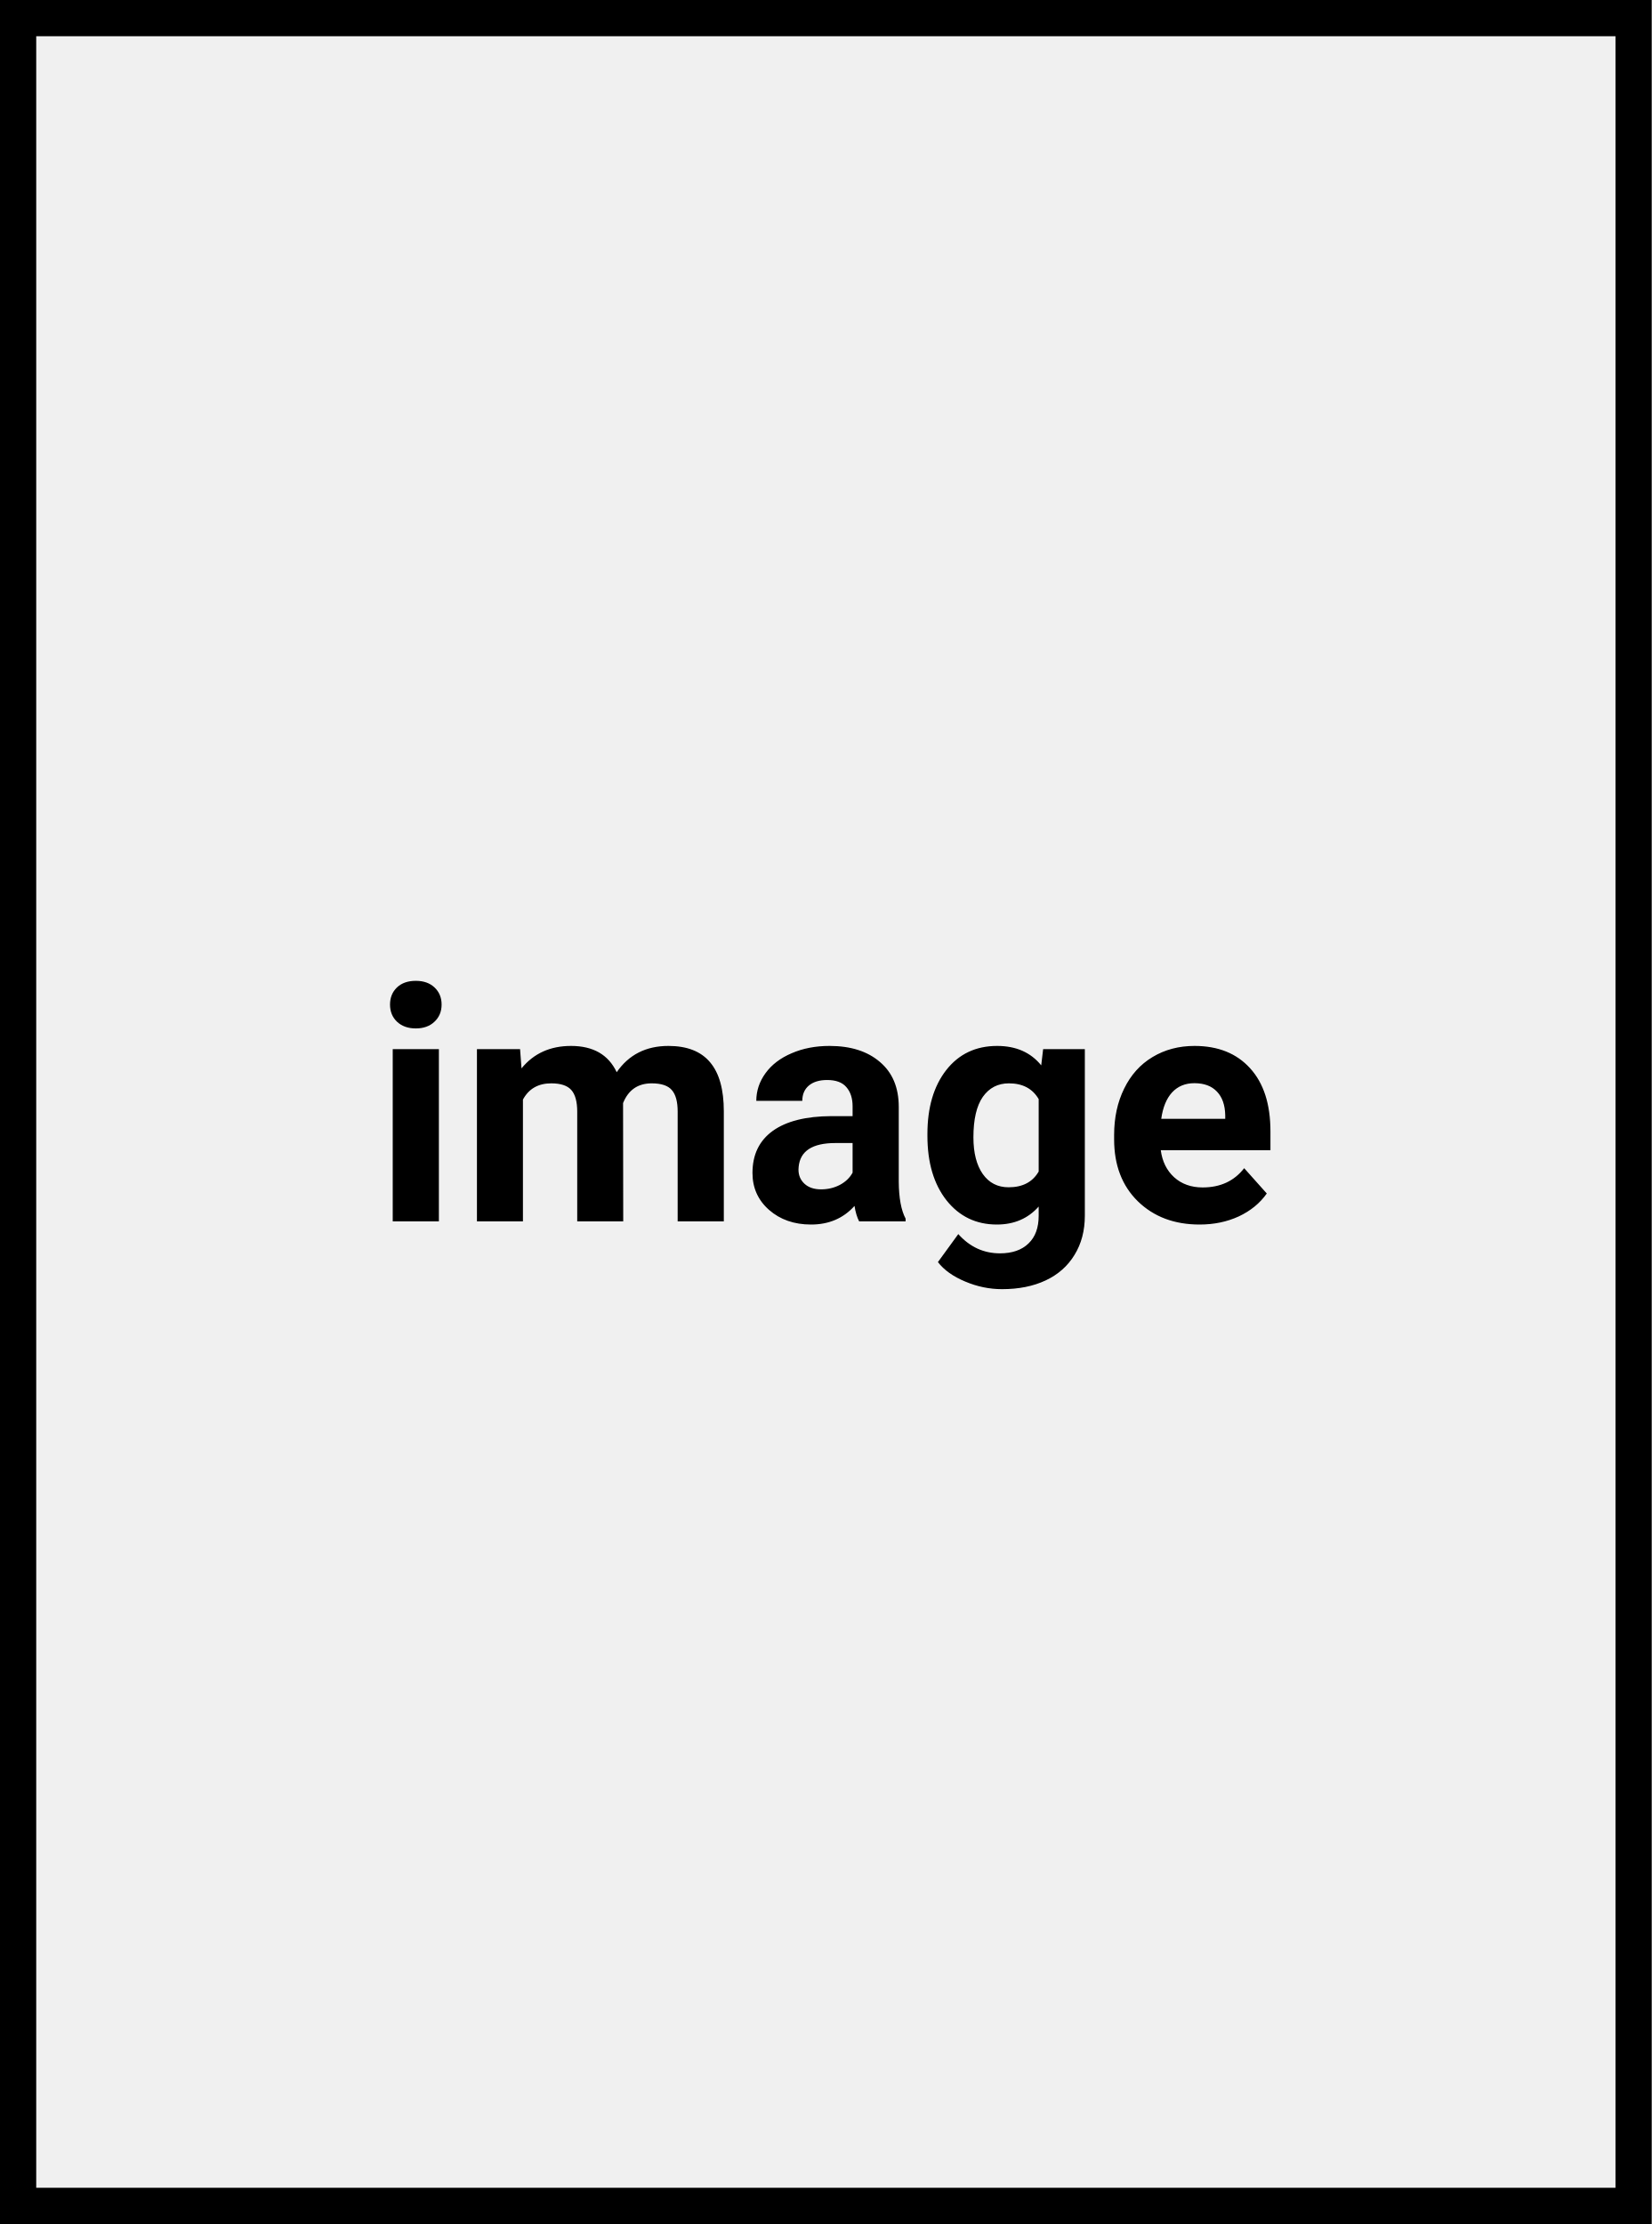
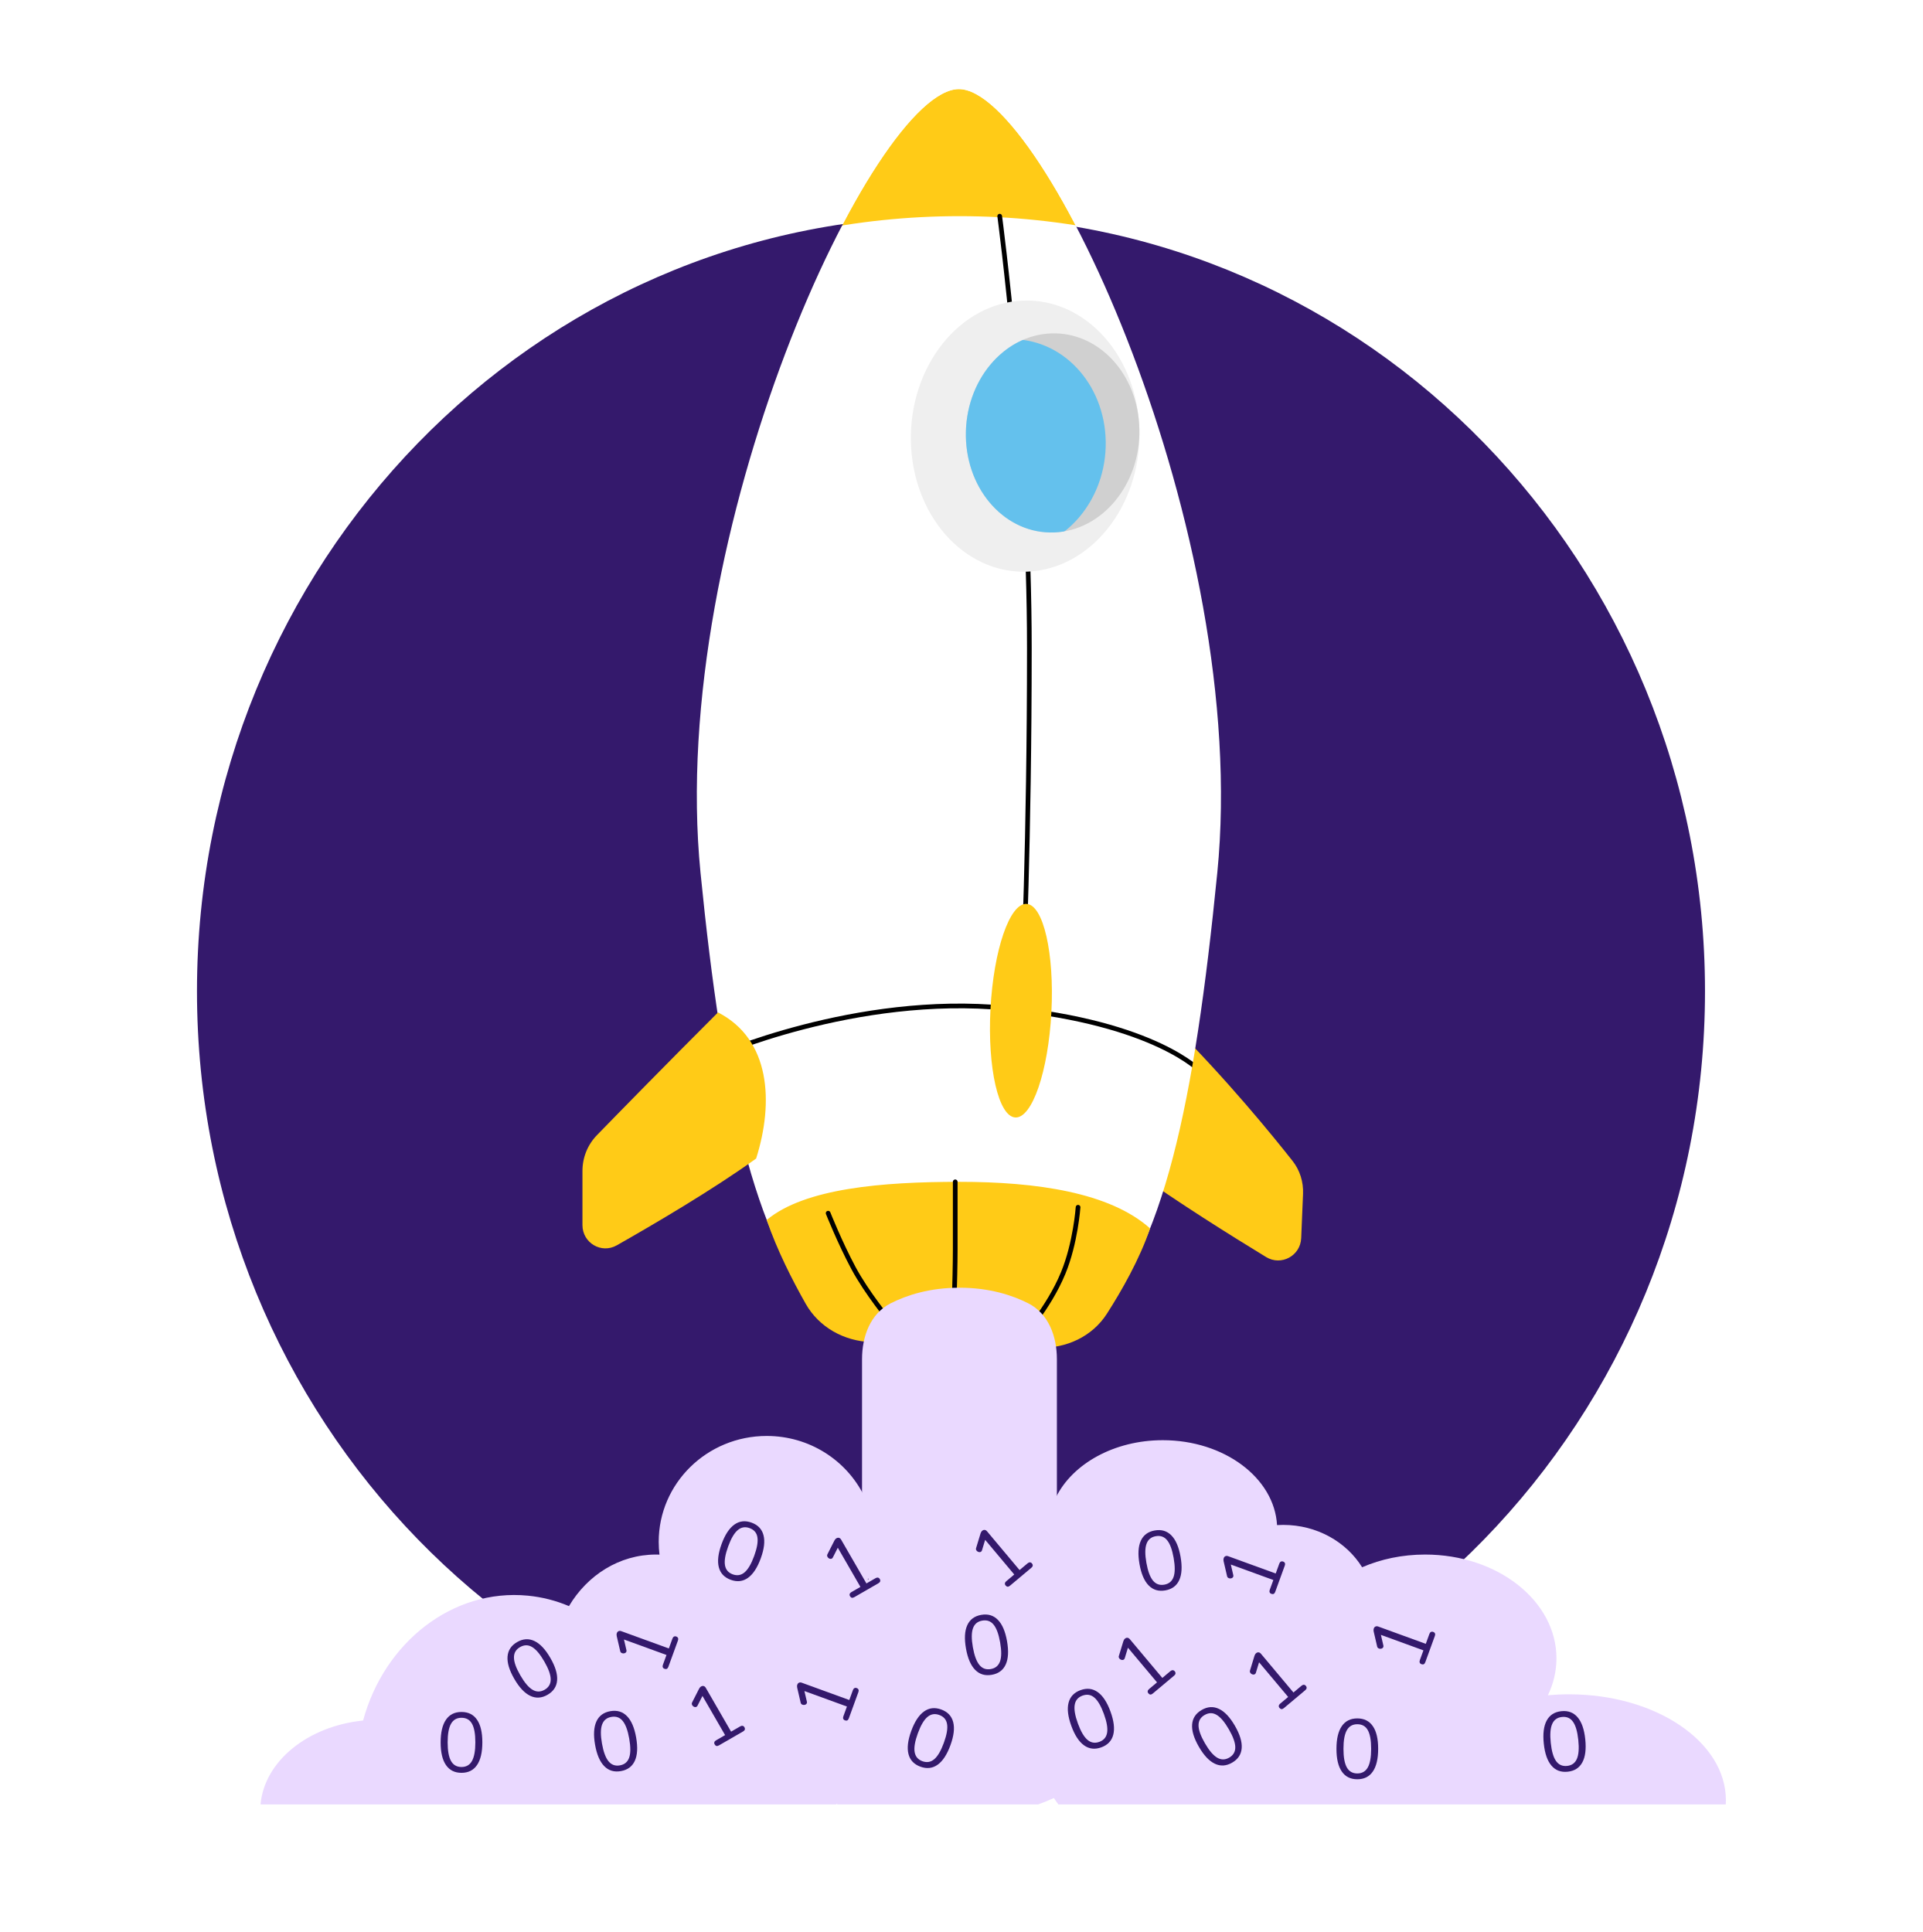
- <svg xmlns="http://www.w3.org/2000/svg" width="228" height="307" viewBox="0 0 228 307" fill="none">
-   <rect x="2.5" y="2.5" width="223" height="302" stroke="black" stroke-width="5" />
-   <path d="M60.584 168.594H54.212V144.82H60.584V168.594ZM53.839 138.667C53.839 137.715 54.154 136.932 54.784 136.316C55.428 135.701 56.3 135.394 57.398 135.394C58.482 135.394 59.347 135.701 59.991 136.316C60.636 136.932 60.958 137.715 60.958 138.667C60.958 139.634 60.628 140.425 59.969 141.041C59.325 141.656 58.468 141.963 57.398 141.963C56.329 141.963 55.465 141.656 54.806 141.041C54.161 140.425 53.839 139.634 53.839 138.667ZM71.79 144.82L71.988 147.479C73.673 145.413 75.951 144.38 78.822 144.38C81.883 144.38 83.985 145.589 85.128 148.006C86.798 145.589 89.178 144.38 92.269 144.38C94.847 144.38 96.766 145.135 98.026 146.644C99.286 148.138 99.915 150.394 99.915 153.411V168.594H93.543V153.433C93.543 152.085 93.28 151.104 92.752 150.489C92.225 149.859 91.295 149.544 89.962 149.544C88.058 149.544 86.739 150.452 86.007 152.269L86.029 168.594H79.679V153.455C79.679 152.078 79.408 151.082 78.866 150.467C78.324 149.852 77.401 149.544 76.097 149.544C74.295 149.544 72.992 150.291 72.186 151.785V168.594H65.836V144.82H71.79ZM118.592 168.594C118.299 168.023 118.087 167.312 117.955 166.463C116.417 168.177 114.417 169.034 111.957 169.034C109.627 169.034 107.694 168.36 106.156 167.012C104.632 165.665 103.871 163.965 103.871 161.915C103.871 159.395 104.801 157.461 106.661 156.114C108.536 154.766 111.239 154.085 114.769 154.07H117.691V152.708C117.691 151.609 117.406 150.73 116.834 150.071C116.278 149.412 115.392 149.083 114.176 149.083C113.106 149.083 112.264 149.339 111.649 149.852C111.048 150.364 110.748 151.067 110.748 151.961H104.398C104.398 150.584 104.823 149.31 105.672 148.138C106.522 146.966 107.723 146.05 109.276 145.391C110.829 144.717 112.572 144.38 114.505 144.38C117.435 144.38 119.757 145.12 121.471 146.6C123.199 148.064 124.063 150.13 124.063 152.796V163.101C124.078 165.357 124.393 167.063 125.008 168.221V168.594H118.592ZM113.341 164.178C114.278 164.178 115.143 163.973 115.934 163.562C116.725 163.138 117.311 162.574 117.691 161.871V157.784H115.318C112.14 157.784 110.448 158.882 110.243 161.08L110.221 161.453C110.221 162.244 110.499 162.896 111.056 163.409C111.612 163.921 112.374 164.178 113.341 164.178ZM128.019 156.531C128.019 152.884 128.883 149.947 130.611 147.72C132.354 145.494 134.698 144.38 137.643 144.38C140.25 144.38 142.279 145.274 143.729 147.061L143.993 144.82H149.75V167.803C149.75 169.883 149.273 171.692 148.321 173.23C147.384 174.769 146.058 175.94 144.344 176.746C142.63 177.552 140.624 177.955 138.324 177.955C136.581 177.955 134.881 177.603 133.226 176.9C131.571 176.211 130.318 175.318 129.469 174.219L132.281 170.352C133.863 172.125 135.782 173.011 138.038 173.011C139.723 173.011 141.034 172.557 141.971 171.648C142.909 170.755 143.377 169.48 143.377 167.825V166.551C141.913 168.206 139.986 169.034 137.599 169.034C134.742 169.034 132.428 167.92 130.655 165.694C128.897 163.453 128.019 160.486 128.019 156.795V156.531ZM134.369 156.993C134.369 159.146 134.801 160.838 135.665 162.068C136.529 163.284 137.716 163.892 139.225 163.892C141.158 163.892 142.542 163.167 143.377 161.717V151.719C142.528 150.269 141.158 149.544 139.269 149.544C137.745 149.544 136.544 150.167 135.665 151.412C134.801 152.657 134.369 154.517 134.369 156.993ZM165.592 169.034C162.105 169.034 159.264 167.964 157.066 165.826C154.884 163.687 153.792 160.838 153.792 157.278V156.663C153.792 154.275 154.254 152.144 155.177 150.269C156.1 148.379 157.403 146.929 159.088 145.918C160.787 144.893 162.721 144.38 164.889 144.38C168.141 144.38 170.697 145.406 172.557 147.457C174.432 149.507 175.37 152.415 175.37 156.18V158.772H160.23C160.436 160.325 161.051 161.57 162.076 162.508C163.116 163.445 164.427 163.914 166.009 163.914C168.456 163.914 170.367 163.028 171.744 161.255L174.864 164.749C173.912 166.097 172.623 167.151 170.997 167.913C169.371 168.66 167.569 169.034 165.592 169.034ZM164.867 149.522C163.607 149.522 162.582 149.947 161.791 150.796C161.014 151.646 160.516 152.862 160.296 154.444H169.129V153.938C169.1 152.532 168.719 151.448 167.987 150.687C167.254 149.91 166.214 149.522 164.867 149.522Z" fill="black" />
+ <svg xmlns="http://www.w3.org/2000/svg" width="410" height="412" viewBox="0 0 410 412" fill="none">
+   <rect width="410" height="412" fill="white" />
+   <ellipse cx="202.77" cy="211.382" rx="160.77" ry="165.286" fill="#34196C" />
+   <path d="M277.834 254.591C277.939 252.056 277.173 249.571 275.604 247.578C271.305 242.116 261.629 230.24 249.998 218.608C238.807 224.345 238.074 237.778 241.869 249.768C250.984 256.32 262.615 263.59 269.961 268.066C273.183 270.029 277.283 267.8 277.44 264.03L277.834 254.591Z" fill="#FFCB17" />
+   <mask id="mask0" mask-type="alpha" maskUnits="userSpaceOnUse" x="148" y="19" width="113" height="269">
+     <path d="M204.457 19C186.394 19 142.168 113.626 149.362 186.093C154.098 233.799 160.867 263.461 174.695 280.239C177.939 284.175 182.963 285.977 188.062 286.123L219.828 287.036C224.693 287.176 229.605 285.83 232.958 282.303C248.111 266.365 254.641 235.569 259.553 186.093C266.747 113.626 222.521 19 204.457 19Z" fill="#C4C4C4" />
+   </mask>
+   <g mask="url(#mask0)">
+     <path d="M259.553 186.093C251.881 263.368 234.886 298.993 204.457 298.993C174.029 298.993 157.034 263.368 149.362 186.093C142.168 113.626 186.394 19 204.457 19C222.521 19 266.747 113.626 259.553 186.093Z" fill="#FFCB17" />
+     <ellipse cx="204.577" cy="211.382" rx="160.77" ry="165.286" fill="white" />
+     <path d="M213.652 46.03C213.616 45.756 213.364 45.564 213.091 45.6C212.817 45.637 212.625 45.889 212.661 46.162L213.652 46.03ZM219.479 138.223L218.979 138.223L219.479 138.223ZM213.157 46.096C212.661 46.162 212.661 46.163 212.661 46.163C212.661 46.163 212.661 46.164 212.661 46.164C212.662 46.166 212.662 46.168 212.662 46.171C212.663 46.176 212.664 46.185 212.666 46.196C212.669 46.219 212.673 46.253 212.679 46.298C212.691 46.389 212.709 46.524 212.732 46.703C212.778 47.06 212.846 47.589 212.932 48.279C213.105 49.659 213.352 51.681 213.648 54.248C214.24 59.382 215.03 66.693 215.82 75.404C217.4 92.828 218.979 115.843 218.979 138.223L219.979 138.223C219.979 115.801 218.397 92.753 216.816 75.314C216.025 66.594 215.234 59.274 214.641 54.133C214.345 51.563 214.098 49.538 213.925 48.155C213.838 47.464 213.77 46.933 213.724 46.574C213.7 46.395 213.683 46.259 213.671 46.168C213.665 46.122 213.66 46.088 213.657 46.065C213.655 46.053 213.654 46.045 213.654 46.039C213.653 46.036 213.653 46.034 213.653 46.032C213.653 46.032 213.652 46.031 213.652 46.031C213.652 46.03 213.652 46.03 213.157 46.096ZM218.979 138.223C218.979 158.991 218.641 176.486 218.302 188.788C218.133 194.94 217.963 199.793 217.836 203.107C217.773 204.765 217.72 206.038 217.683 206.896C217.665 207.325 217.65 207.651 217.64 207.869C217.635 207.978 217.631 208.06 217.629 208.115C217.628 208.142 217.627 208.163 217.626 208.177C217.626 208.184 217.625 208.189 217.625 208.192C217.625 208.194 217.625 208.195 217.625 208.196C217.625 208.197 217.625 208.197 217.625 208.197C217.625 208.197 217.625 208.197 218.124 208.221C218.624 208.245 218.624 208.245 218.624 208.245C218.624 208.244 218.624 208.244 218.624 208.244C218.624 208.243 218.624 208.241 218.624 208.24C218.624 208.236 218.624 208.231 218.625 208.224C218.625 208.21 218.626 208.189 218.628 208.161C218.63 208.106 218.634 208.024 218.639 207.914C218.649 207.695 218.664 207.369 218.682 206.939C218.719 206.079 218.772 204.805 218.836 203.146C218.963 199.828 219.132 194.971 219.302 188.816C219.64 176.506 219.979 159.002 219.979 138.223L218.979 138.223Z" fill="black" />
+     <path d="M152.191 225.382C152.191 225.382 182.448 211.834 214.512 214.995C246.575 218.156 256.059 228.543 256.059 228.543" stroke="black" />
+   </g>
+   <path d="M163.481 260.155C171.61 253.381 188.168 252.026 204.577 252.026C220.985 252.026 236.64 254.284 245.221 261.962C242.998 268.518 239.172 275.226 236.015 280.15C232.895 285.015 227.348 287.589 221.572 287.396L185.787 286.203C180.004 286.011 174.642 283.065 171.79 278.03C169.018 273.137 165.657 266.574 163.481 260.155Z" fill="#FFCB17" />
+   <ellipse cx="217.683" cy="215.528" rx="6.503" ry="22.804" transform="rotate(3 217.683 215.528)" fill="#FFCB17" />
+   <path d="M176.577 258.712C176.577 258.712 179.105 265.068 181.997 270.453C184.83 275.73 189.621 281.531 189.621 281.531" stroke="black" stroke-linecap="round" />
+   <path d="M203.673 252.026C203.673 252.026 203.673 259.252 203.673 266.478C203.673 272.467 203.222 284.542 203.222 284.542" stroke="black" stroke-linecap="round" />
+   <path d="M229.866 257.446C229.866 257.446 229.335 265.057 226.705 271.445C223.544 279.122 217.673 285.445 217.673 285.445" stroke="black" stroke-linecap="round" />
+   <path d="M124.191 249.7C124.191 246.847 125.293 244.113 127.283 242.068C132.071 237.148 141.903 227.089 153.094 215.898C164.285 221.636 165.017 235.069 161.223 247.059C151.962 253.715 139.363 261.113 131.508 265.568C128.215 267.436 124.191 265.043 124.191 261.257V249.7Z" fill="#FFCB17" />
+   <ellipse rx="24.387" ry="28.902" transform="matrix(0.999229 -0.0392598 0.0165799 0.999863 218.585 93.0046)" fill="#EFEFEF" />
+   <ellipse rx="18.516" ry="21.225" transform="matrix(0.999229 -0.0392598 0.0165799 0.999863 224.444 92.3226)" fill="#C4C4C4" fill-opacity="0.7" />
+   <mask id="mask1" mask-type="alpha" maskUnits="userSpaceOnUse" x="205" y="71" width="38" height="43">
+     <ellipse rx="18.516" ry="21.225" transform="matrix(0.999229 -0.0392598 0.0165799 0.999863 224.444 92.3226)" fill="white" fill-opacity="0.7" />
+   </mask>
+   <g mask="url(#mask1)">
+     <ellipse rx="20.322" ry="22.58" transform="matrix(0.999229 -0.0392598 0.0165799 0.999863 215.456 94.9349)" fill="#36BBFA" />
+   </g>
+   <path d="M183.803 289.846C183.803 284.973 185.582 280.117 189.93 277.919C193.35 276.19 198.218 274.606 204.576 274.606C210.935 274.606 215.803 276.19 219.222 277.919C223.571 280.117 225.35 284.973 225.35 289.846V323.831H183.803V289.846Z" fill="#EAD9FF" />
+   <path fill-rule="evenodd" clip-rule="evenodd" d="M185.014 336.829L185.094 336.81L185.23 336.778L185.178 336.705C185.152 336.669 185.127 336.633 185.102 336.597C185.073 336.675 185.043 336.752 185.014 336.829ZM367.969 384.797H225.671C225.332 384.351 225.011 383.896 224.711 383.433C223.63 383.919 222.511 384.375 221.358 384.797H178.643C178.542 384.76 178.442 384.723 178.341 384.686C178.317 384.723 178.292 384.76 178.267 384.797H55.548C56.377 375.564 65.612 368.106 77.419 366.903C81.923 350.242 96.51 338.721 112.539 340.275C115.628 340.575 118.57 341.34 121.317 342.504C125.243 335.888 132.083 331.508 139.864 331.508C140.115 331.508 140.366 331.513 140.615 331.522C140.506 330.629 140.449 329.72 140.449 328.799C140.449 316.328 150.761 306.219 163.481 306.219C172.565 306.219 180.42 311.374 184.169 318.864C187.793 312.455 195.569 308.025 204.577 308.025C213.756 308.025 221.656 312.626 225.186 319.232C228.721 312.146 237.571 307.122 247.93 307.122C261.027 307.122 271.713 315.152 272.292 325.227C272.728 325.2 273.168 325.186 273.611 325.186C280.799 325.186 287.075 328.818 290.432 334.218C294.421 332.49 299 331.508 303.869 331.508C319.332 331.508 331.868 341.415 331.868 353.637C331.868 356.414 331.221 359.071 330.039 361.52C331.523 361.384 333.038 361.314 334.577 361.314C353.034 361.314 367.996 371.423 367.996 383.894C367.996 384.196 367.987 384.498 367.969 384.797Z" fill="#EAD9FF" />
+   <path d="M289.406 379.429C287.954 379.429 286.85 378.877 286.094 377.773C285.338 376.669 284.96 375.061 284.96 372.949C284.96 370.825 285.338 369.211 286.094 368.107C286.85 367.003 287.954 366.451 289.406 366.451C290.858 366.451 291.962 367.003 292.718 368.107C293.474 369.199 293.852 370.807 293.852 372.931C293.852 375.055 293.474 376.669 292.718 377.773C291.962 378.877 290.858 379.429 289.406 379.429ZM289.406 378.187C290.414 378.187 291.158 377.761 291.638 376.909C292.118 376.057 292.358 374.731 292.358 372.931C292.358 371.119 292.118 369.793 291.638 368.953C291.17 368.113 290.426 367.693 289.406 367.693C288.398 367.693 287.654 368.119 287.174 368.971C286.694 369.811 286.454 371.131 286.454 372.931C286.454 374.731 286.694 376.057 287.174 376.909C287.654 377.761 288.398 378.187 289.406 378.187Z" fill="#34196C" />
+   <path d="M116.749 361.412C115.491 362.138 114.259 362.212 113.052 361.634C111.846 361.056 110.714 359.852 109.658 358.023C108.596 356.184 108.117 354.597 108.219 353.263C108.322 351.929 109.002 350.899 110.26 350.173C111.517 349.447 112.749 349.373 113.956 349.951C115.157 350.519 116.288 351.722 117.35 353.562C118.412 355.401 118.892 356.988 118.789 358.322C118.686 359.656 118.006 360.686 116.749 361.412ZM116.128 360.336C117 359.832 117.432 359.092 117.422 358.114C117.411 357.136 116.956 355.868 116.056 354.309C115.15 352.739 114.279 351.711 113.444 351.224C112.618 350.73 111.764 350.738 110.881 351.248C110.008 351.752 109.576 352.493 109.587 353.471C109.591 354.439 110.043 355.702 110.943 357.261C111.843 358.82 112.714 359.848 113.556 360.346C114.397 360.844 115.255 360.84 116.128 360.336Z" fill="#34196C" />
+   <path d="M334.267 377.818C332.823 377.97 331.667 377.536 330.8 376.517C329.933 375.498 329.389 373.938 329.168 371.838C328.946 369.726 329.153 368.081 329.79 366.904C330.426 365.727 331.466 365.063 332.91 364.911C334.354 364.759 335.51 365.193 336.377 366.212C337.243 367.219 337.787 368.778 338.009 370.891C338.231 373.003 338.024 374.648 337.388 375.825C336.751 377.002 335.711 377.666 334.267 377.818ZM334.137 376.583C335.14 376.477 335.835 375.976 336.223 375.078C336.612 374.181 336.712 372.837 336.524 371.047C336.334 369.245 335.957 367.951 335.392 367.166C334.838 366.379 334.055 366.039 333.04 366.146C332.038 366.251 331.342 366.753 330.954 367.65C330.564 368.536 330.464 369.874 330.652 371.664C330.84 373.454 331.217 374.748 331.784 375.545C332.35 376.342 333.135 376.688 334.137 376.583Z" fill="#34196C" />
+   <path d="M196.253 376.747C194.889 376.25 194.04 375.354 193.708 374.058C193.375 372.762 193.57 371.122 194.292 369.137C195.018 367.141 195.926 365.754 197.014 364.975C198.102 364.196 199.328 364.055 200.692 364.551C202.057 365.048 202.905 365.944 203.238 367.24C203.575 368.525 203.38 370.165 202.654 372.161C201.927 374.157 201.02 375.545 199.932 376.323C198.844 377.102 197.618 377.243 196.253 376.747ZM196.678 375.58C197.625 375.924 198.47 375.779 199.213 375.142C199.955 374.506 200.634 373.342 201.25 371.65C201.87 369.948 202.098 368.619 201.934 367.666C201.781 366.717 201.226 366.067 200.267 365.719C199.32 365.374 198.475 365.52 197.733 366.156C196.995 366.781 196.318 367.94 195.702 369.631C195.086 371.322 194.858 372.651 195.018 373.615C195.178 374.58 195.731 375.235 196.678 375.58Z" fill="#34196C" />
+   <path d="M234.824 372.621C233.459 373.117 232.233 372.976 231.145 372.197C230.057 371.418 229.152 370.037 228.43 368.052C227.703 366.056 227.506 364.41 227.839 363.114C228.172 361.818 229.021 360.922 230.385 360.425C231.75 359.929 232.976 360.07 234.064 360.849C235.148 361.616 236.053 362.998 236.779 364.994C237.506 366.99 237.703 368.636 237.37 369.932C237.037 371.228 236.188 372.124 234.824 372.621ZM234.399 371.454C235.346 371.109 235.9 370.454 236.059 369.489C236.219 368.524 235.991 367.196 235.375 365.505C234.756 363.802 234.077 362.638 233.338 362.013C232.611 361.384 231.768 361.244 230.81 361.592C229.863 361.937 229.309 362.592 229.15 363.557C228.986 364.51 229.212 365.833 229.827 367.524C230.443 369.216 231.122 370.38 231.865 371.016C232.607 371.652 233.452 371.798 234.399 371.454Z" fill="#34196C" />
+   <path d="M277.515 359.48C277.68 359.341 277.844 359.275 278.005 359.28C278.166 359.286 278.309 359.362 278.432 359.509C278.563 359.665 278.618 359.824 278.595 359.983C278.582 360.136 278.488 360.285 278.313 360.431L273.749 364.261C273.574 364.408 273.406 364.478 273.245 364.473C273.093 364.459 272.951 364.375 272.82 364.218C272.697 364.071 272.646 363.918 272.669 363.758C272.691 363.598 272.785 363.449 272.951 363.31L274.661 361.875L268.459 354.484L267.778 356.724C267.743 356.832 267.688 356.917 267.615 356.979C267.486 357.086 267.321 357.123 267.12 357.089C266.927 357.046 266.773 356.956 266.658 356.818C266.496 356.625 266.454 356.425 266.531 356.219L267.482 353.096C267.553 352.863 267.672 352.678 267.837 352.539C267.993 352.408 268.164 352.35 268.35 352.367C268.536 352.383 268.707 352.483 268.861 352.667L275.791 360.926L277.515 359.48Z" fill="#34196C" />
+   <path d="M249.556 356.371C249.721 356.232 249.885 356.166 250.046 356.171C250.207 356.177 250.35 356.253 250.473 356.4C250.604 356.557 250.659 356.715 250.636 356.875C250.623 357.027 250.529 357.176 250.354 357.323L245.79 361.152C245.616 361.299 245.448 361.369 245.286 361.364C245.134 361.35 244.992 361.266 244.861 361.109C244.738 360.962 244.687 360.809 244.71 360.649C244.732 360.489 244.826 360.34 244.992 360.201L246.702 358.766L240.5 351.375L239.819 353.616C239.784 353.723 239.729 353.808 239.656 353.87C239.527 353.978 239.362 354.014 239.161 353.98C238.968 353.937 238.814 353.847 238.699 353.709C238.537 353.516 238.495 353.317 238.572 353.11L239.523 349.987C239.594 349.754 239.713 349.569 239.878 349.43C240.034 349.299 240.205 349.241 240.391 349.258C240.577 349.274 240.748 349.374 240.902 349.558L247.832 357.817L249.556 356.371Z" fill="#34196C" />
+   <path d="M219.114 333.371C219.279 333.232 219.442 333.166 219.604 333.171C219.765 333.177 219.907 333.253 220.031 333.4C220.162 333.557 220.216 333.715 220.194 333.875C220.181 334.027 220.087 334.176 219.912 334.323L215.348 338.152C215.173 338.299 215.005 338.369 214.844 338.364C214.692 338.35 214.55 338.266 214.419 338.109C214.295 337.962 214.245 337.809 214.267 337.649C214.29 337.489 214.384 337.34 214.549 337.201L216.259 335.766L210.058 328.375L209.376 330.616C209.341 330.723 209.287 330.808 209.213 330.87C209.085 330.978 208.92 331.014 208.718 330.98C208.526 330.937 208.372 330.847 208.256 330.709C208.094 330.516 208.052 330.317 208.13 330.11L209.08 326.987C209.152 326.754 209.27 326.569 209.436 326.43C209.592 326.299 209.763 326.241 209.949 326.258C210.135 326.274 210.305 326.374 210.459 326.558L217.39 334.817L219.114 333.371Z" fill="#34196C" />
+   <path d="M186.688 336.545C186.875 336.437 187.048 336.4 187.206 336.433C187.364 336.467 187.491 336.567 187.587 336.733C187.689 336.91 187.715 337.075 187.665 337.228C187.625 337.376 187.507 337.507 187.309 337.621L182.149 340.6C181.952 340.714 181.774 340.754 181.616 340.72C181.469 340.681 181.344 340.573 181.242 340.396C181.146 340.23 181.123 340.07 181.173 339.916C181.223 339.763 181.341 339.632 181.528 339.524L183.461 338.408L178.637 330.053L177.577 332.14C177.524 332.24 177.456 332.314 177.373 332.362C177.227 332.446 177.058 332.454 176.866 332.385C176.684 332.31 176.548 332.194 176.458 332.038C176.332 331.82 176.325 331.616 176.438 331.427L177.916 328.515C178.027 328.299 178.176 328.137 178.363 328.029C178.539 327.927 178.718 327.9 178.898 327.948C179.078 327.997 179.229 328.125 179.349 328.333L184.74 337.67L186.688 336.545Z" fill="#34196C" />
+   <path d="M157.831 368.15C158.018 368.042 158.19 368.005 158.348 368.039C158.506 368.072 158.633 368.172 158.729 368.338C158.831 368.515 158.857 368.68 158.807 368.834C158.768 368.981 158.649 369.112 158.452 369.226L153.292 372.205C153.095 372.319 152.917 372.359 152.759 372.326C152.611 372.286 152.487 372.178 152.385 372.001C152.289 371.835 152.266 371.675 152.315 371.522C152.365 371.368 152.484 371.237 152.671 371.129L154.604 370.013L149.78 361.658L148.72 363.746C148.667 363.846 148.599 363.92 148.515 363.968C148.37 364.052 148.201 364.059 148.009 363.99C147.827 363.915 147.691 363.799 147.601 363.643C147.475 363.425 147.468 363.221 147.58 363.032L149.059 360.121C149.169 359.904 149.318 359.742 149.505 359.634C149.682 359.532 149.86 359.505 150.041 359.554C150.221 359.602 150.371 359.73 150.491 359.938L155.882 369.275L157.831 368.15Z" fill="#34196C" />
+   <path d="M304.776 348.436C304.85 348.233 304.958 348.093 305.101 348.018C305.243 347.942 305.405 347.937 305.585 348.002C305.777 348.072 305.903 348.182 305.964 348.332C306.028 348.47 306.021 348.646 305.943 348.861L303.906 354.459C303.828 354.674 303.717 354.819 303.575 354.894C303.436 354.959 303.271 354.956 303.08 354.887C302.899 354.821 302.779 354.713 302.718 354.563C302.658 354.414 302.665 354.237 302.739 354.034L303.502 351.937L294.436 348.637L294.966 350.918C294.989 351.029 294.985 351.129 294.952 351.219C294.894 351.377 294.77 351.492 294.578 351.562C294.39 351.622 294.212 351.621 294.043 351.559C293.806 351.473 293.67 351.321 293.634 351.104L292.895 347.923C292.841 347.686 292.851 347.466 292.924 347.264C292.994 347.072 293.114 346.937 293.283 346.858C293.452 346.779 293.649 346.78 293.875 346.862L304.007 350.55L304.776 348.436Z" fill="#34196C" />
+   <path d="M181.858 360.415C181.932 360.212 182.04 360.073 182.182 359.997C182.325 359.921 182.486 359.916 182.667 359.982C182.859 360.052 182.985 360.161 183.045 360.311C183.11 360.449 183.103 360.626 183.025 360.84L180.987 366.439C180.909 366.653 180.799 366.798 180.656 366.874C180.518 366.938 180.353 366.936 180.161 366.866C179.981 366.8 179.86 366.693 179.8 366.543C179.739 366.393 179.746 366.217 179.82 366.014L180.583 363.917L171.517 360.617L172.047 362.898C172.071 363.008 172.066 363.109 172.033 363.199C171.976 363.357 171.851 363.471 171.659 363.542C171.472 363.601 171.293 363.6 171.124 363.539C170.888 363.452 170.751 363.301 170.715 363.083L169.977 359.903C169.922 359.666 169.932 359.446 170.006 359.243C170.076 359.051 170.195 358.916 170.364 358.837C170.534 358.758 170.731 358.76 170.957 358.842L181.088 362.53L181.858 360.415Z" fill="#34196C" />
+   <path d="M143.382 349.422C143.456 349.219 143.564 349.08 143.706 349.004C143.849 348.928 144.01 348.923 144.191 348.989C144.382 349.058 144.509 349.168 144.569 349.318C144.634 349.456 144.627 349.633 144.549 349.847L142.511 355.446C142.433 355.66 142.323 355.805 142.18 355.881C142.042 355.945 141.877 355.943 141.685 355.873C141.505 355.807 141.384 355.7 141.324 355.55C141.263 355.4 141.27 355.224 141.344 355.021L142.107 352.923L133.041 349.624L133.571 351.904C133.595 352.015 133.59 352.116 133.557 352.206C133.5 352.364 133.375 352.478 133.183 352.549C132.996 352.608 132.817 352.607 132.648 352.545C132.411 352.459 132.275 352.307 132.239 352.09L131.501 348.91C131.446 348.673 131.456 348.453 131.53 348.25C131.6 348.058 131.719 347.923 131.888 347.844C132.058 347.765 132.255 347.767 132.48 347.849L142.612 351.536L143.382 349.422Z" fill="#34196C" />
+   <path d="M272.776 333.436C272.85 333.233 272.958 333.093 273.101 333.018C273.243 332.942 273.405 332.937 273.585 333.002C273.777 333.072 273.903 333.182 273.964 333.332C274.028 333.47 274.021 333.646 273.943 333.861L271.906 339.459C271.828 339.674 271.717 339.819 271.575 339.894C271.436 339.959 271.271 339.956 271.08 339.887C270.899 339.821 270.779 339.713 270.718 339.563C270.658 339.414 270.665 339.237 270.739 339.034L271.502 336.937L262.436 333.637L262.966 335.918C262.989 336.029 262.985 336.129 262.952 336.219C262.894 336.377 262.77 336.492 262.578 336.562C262.39 336.622 262.212 336.621 262.043 336.559C261.806 336.473 261.67 336.321 261.634 336.104L260.895 332.923C260.841 332.686 260.851 332.466 260.924 332.264C260.994 332.072 261.114 331.937 261.283 331.858C261.452 331.779 261.649 331.78 261.875 331.862L272.007 335.55L272.776 333.436Z" fill="#34196C" />
+   <path d="M262.714 375.888C261.456 376.614 260.224 376.688 259.018 376.11C257.811 375.532 256.68 374.328 255.624 372.499C254.562 370.66 254.082 369.073 254.185 367.739C254.287 366.405 254.967 365.375 256.225 364.649C257.482 363.923 258.714 363.849 259.921 364.427C261.122 364.995 262.253 366.198 263.315 368.038C264.377 369.877 264.857 371.464 264.754 372.798C264.651 374.132 263.971 375.162 262.714 375.888ZM262.093 374.813C262.966 374.309 263.397 373.568 263.387 372.59C263.377 371.612 262.921 370.344 262.021 368.785C261.115 367.215 260.245 366.187 259.409 365.7C258.584 365.206 257.729 365.214 256.846 365.724C255.973 366.228 255.542 366.969 255.552 367.947C255.556 368.915 256.008 370.178 256.908 371.737C257.808 373.296 258.679 374.324 259.521 374.822C260.363 375.32 261.22 375.317 262.093 374.813Z" fill="#34196C" />
+   <path d="M98.4 378.055C96.948 378.055 95.844 377.503 95.088 376.399C94.332 375.295 93.954 373.687 93.954 371.575C93.954 369.451 94.332 367.837 95.088 366.733C95.844 365.629 96.948 365.077 98.4 365.077C99.852 365.077 100.956 365.629 101.712 366.733C102.468 367.825 102.846 369.433 102.846 371.557C102.846 373.681 102.468 375.295 101.712 376.399C100.956 377.503 99.852 378.055 98.4 378.055ZM98.4 376.813C99.408 376.813 100.152 376.387 100.632 375.535C101.112 374.683 101.352 373.357 101.352 371.557C101.352 369.745 101.112 368.419 100.632 367.579C100.164 366.739 99.42 366.319 98.4 366.319C97.392 366.319 96.648 366.745 96.168 367.597C95.688 368.437 95.448 369.757 95.448 371.557C95.448 373.357 95.688 374.683 96.168 375.535C96.648 376.387 97.392 376.813 98.4 376.813Z" fill="#34196C" />
+   <path d="M132.387 377.69C130.957 377.942 129.774 377.59 128.838 376.634C127.902 375.679 127.25 374.161 126.883 372.081C126.515 369.989 126.607 368.334 127.159 367.115C127.712 365.897 128.704 365.161 130.133 364.909C131.563 364.657 132.747 365.009 133.683 365.965C134.617 366.909 135.268 368.427 135.637 370.519C136.006 372.611 135.914 374.266 135.361 375.484C134.808 376.703 133.817 377.438 132.387 377.69ZM132.171 376.467C133.164 376.292 133.823 375.743 134.148 374.821C134.472 373.898 134.478 372.551 134.166 370.778C133.851 368.994 133.385 367.73 132.766 366.986C132.159 366.24 131.354 365.955 130.349 366.132C129.356 366.308 128.698 366.856 128.373 367.779C128.046 368.689 128.039 370.031 128.352 371.804C128.664 373.576 129.131 374.84 129.751 375.596C130.372 376.352 131.179 376.642 132.171 376.467Z" fill="#34196C" />
+   <path d="M211.469 357.153C210.039 357.405 208.856 357.053 207.919 356.097C206.983 355.141 206.332 353.623 205.965 351.544C205.596 349.452 205.688 347.797 206.241 346.578C206.794 345.36 207.785 344.624 209.215 344.372C210.645 344.12 211.828 344.472 212.764 345.428C213.698 346.372 214.35 347.89 214.719 349.982C215.088 352.073 214.996 353.729 214.443 354.947C213.89 356.166 212.899 356.901 211.469 357.153ZM211.253 355.93C212.246 355.755 212.904 355.206 213.229 354.284C213.554 353.361 213.56 352.014 213.247 350.241C212.933 348.457 212.466 347.193 211.848 346.449C211.241 345.703 210.435 345.418 209.431 345.595C208.438 345.77 207.779 346.319 207.455 347.242C207.128 348.152 207.121 349.494 207.433 351.266C207.746 353.039 208.212 354.303 208.833 355.059C209.454 355.815 210.26 356.105 211.253 355.93Z" fill="#34196C" />
+   <path d="M155.812 336.897C154.447 336.4 153.599 335.504 153.266 334.208C152.933 332.912 153.128 331.271 153.85 329.287C154.576 327.291 155.484 325.904 156.572 325.125C157.66 324.346 158.886 324.205 160.25 324.701C161.615 325.198 162.463 326.094 162.796 327.39C163.133 328.675 162.938 330.315 162.212 332.311C161.485 334.307 160.578 335.694 159.49 336.473C158.402 337.252 157.176 337.393 155.812 336.897ZM156.236 335.73C157.184 336.074 158.028 335.929 158.771 335.292C159.513 334.656 160.192 333.492 160.808 331.8C161.428 330.097 161.656 328.769 161.492 327.816C161.34 326.866 160.784 326.217 159.826 325.868C158.878 325.524 158.034 325.67 157.291 326.306C156.553 326.931 155.876 328.089 155.26 329.781C154.644 331.472 154.416 332.8 154.576 333.765C154.736 334.73 155.289 335.385 156.236 335.73Z" fill="#34196C" />
+   <path d="M248.469 339.153C247.039 339.405 245.856 339.053 244.919 338.097C243.983 337.141 243.332 335.623 242.965 333.544C242.596 331.452 242.688 329.797 243.241 328.578C243.794 327.36 244.785 326.624 246.215 326.372C247.645 326.12 248.828 326.472 249.764 327.428C250.698 328.372 251.35 329.89 251.719 331.982C252.088 334.073 251.996 335.729 251.443 336.947C250.89 338.166 249.899 338.901 248.469 339.153ZM248.253 337.93C249.246 337.755 249.904 337.206 250.229 336.284C250.554 335.361 250.56 334.014 250.247 332.241C249.933 330.457 249.466 329.193 248.848 328.449C248.241 327.703 247.435 327.418 246.431 327.595C245.438 327.77 244.779 328.319 244.455 329.242C244.128 330.152 244.121 331.494 244.433 333.266C244.746 335.039 245.212 336.303 245.833 337.059C246.454 337.815 247.26 338.105 248.253 337.93Z" fill="#34196C" />
</svg>
